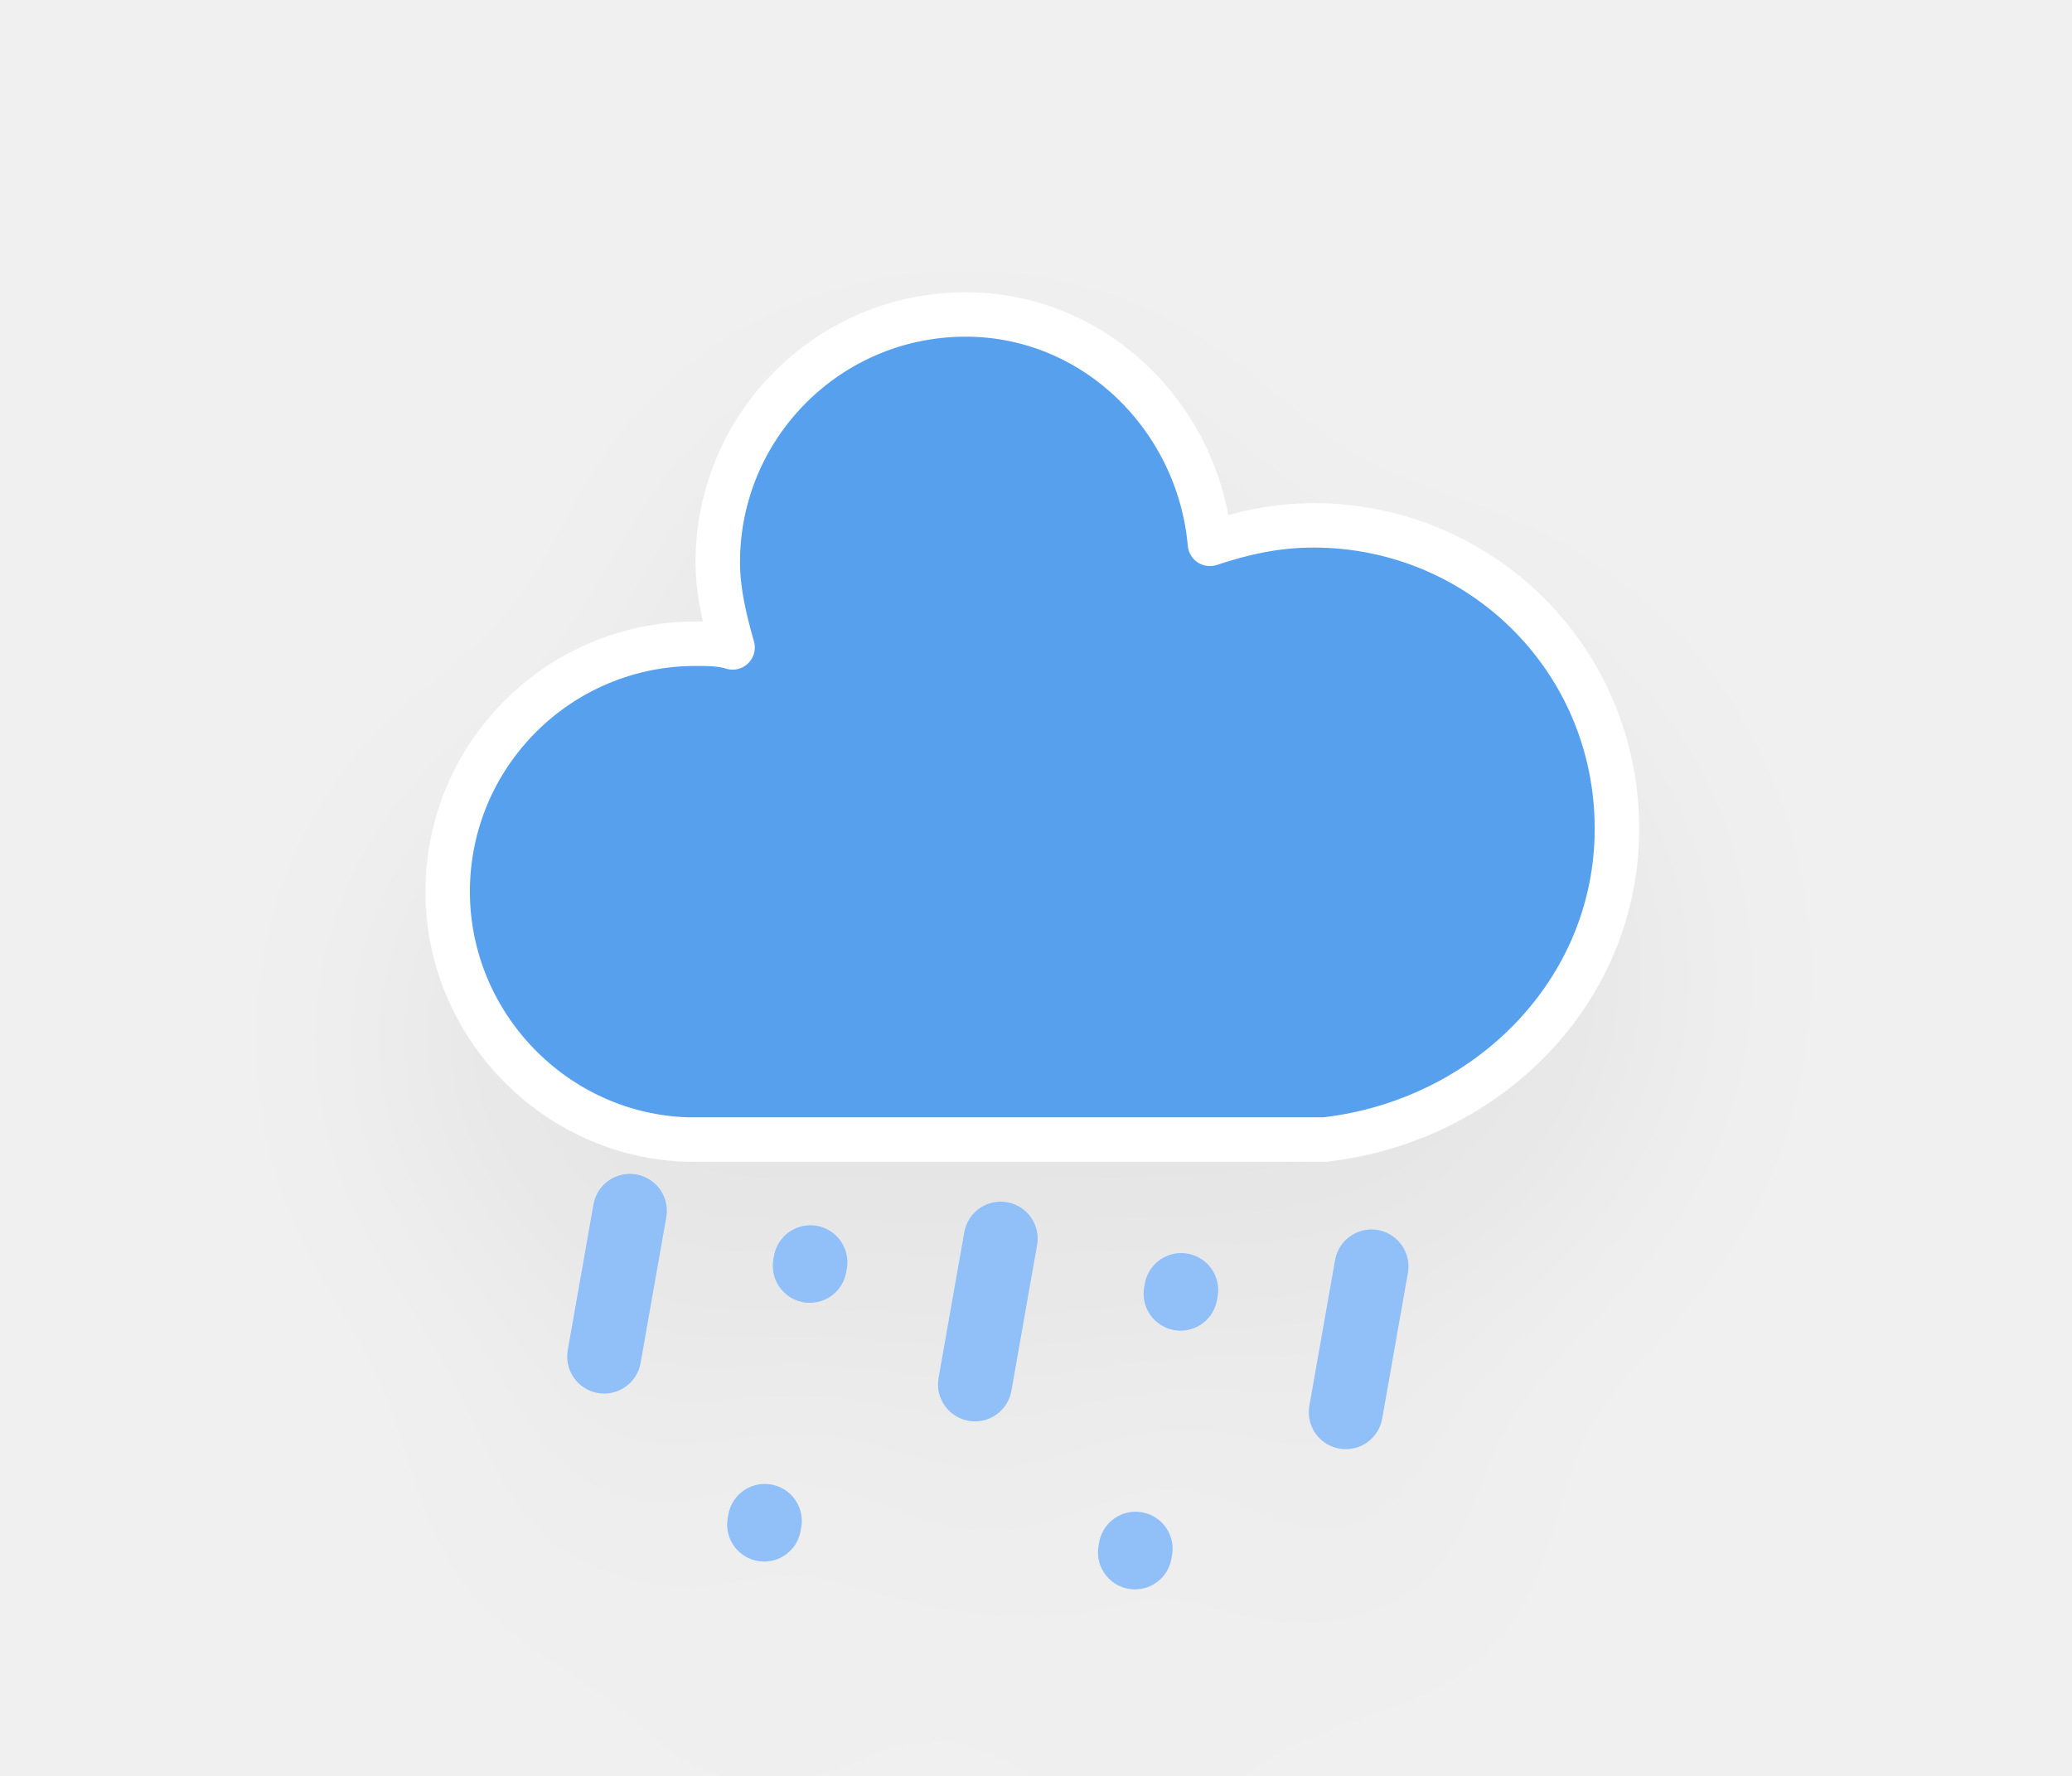
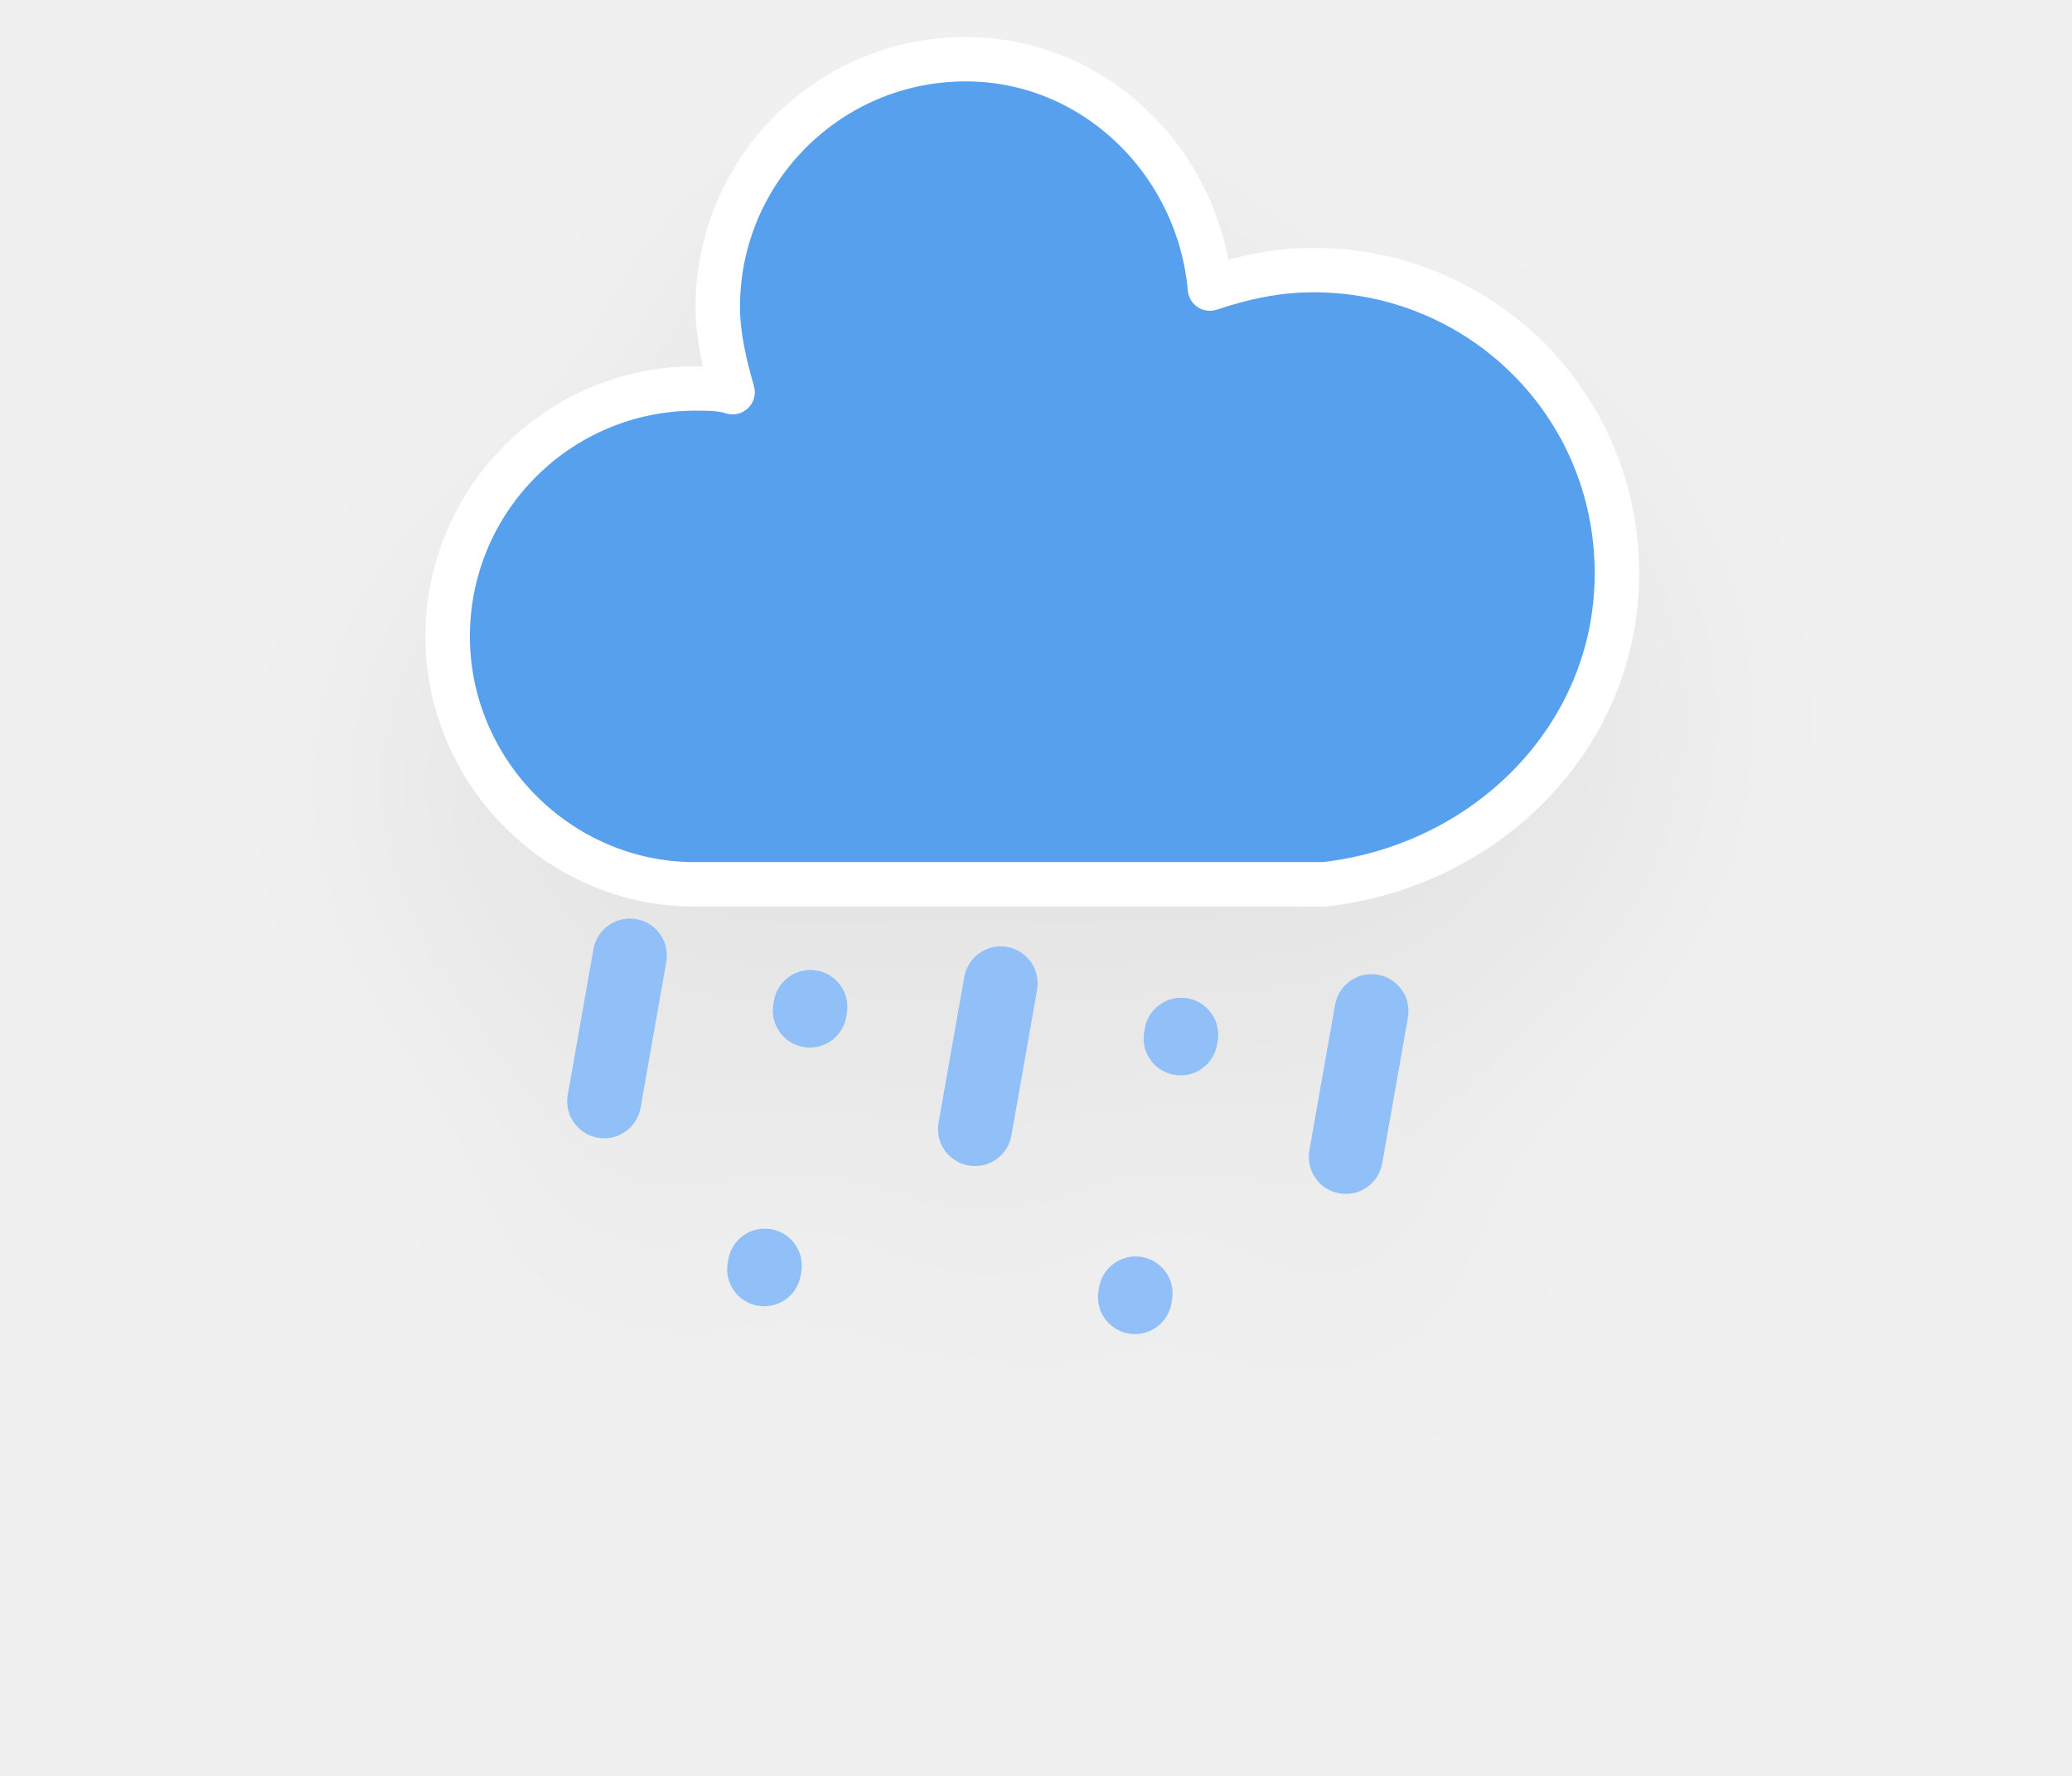
- <svg xmlns="http://www.w3.org/2000/svg" width="56" height="48" version="1.1">
+ <svg xmlns="http://www.w3.org/2000/svg" viewBox="0 6.9 56 48" width="56" height="48" version="1.1">
  <defs>
    <filter id="blur" x="-.247" y="-.228" width="1.494" height="1.576">
      <feGaussianBlur in="SourceAlpha" stdDeviation="3" />
      <feOffset dx="0" dy="4" result="offsetblur" />
      <feComponentTransfer>
        <feFuncA slope="0.05" type="linear" />
      </feComponentTransfer>
      <feMerge>
        <feMergeNode />
        <feMergeNode in="SourceGraphic" />
      </feMerge>
    </filter>
  </defs>
  <g transform="translate(16,-2)" filter="url(#blur)">
    <g class="am-weather-cloud-3">
      <path transform="translate(-20,-11)" d="m47.7 35.4c0-4.6-3.7-8.2-8.2-8.2-1 0-1.9 0.2-2.8 0.5-0.3-3.4-3.1-6.2-6.6-6.2-3.7 0-6.7 3-6.7 6.7 0 0.8 0.2 1.6 0.4 2.3-0.3-0.1-0.7-0.1-1-0.1-3.7 0-6.7 3-6.7 6.7 0 3.6 2.9 6.6 6.5 6.7h17.2c4.4-0.5 7.9-4 7.9-8.4z" fill="#57a0ee" stroke="#fff" stroke-linejoin="round" stroke-width="1.2" />
    </g>
    <g class="am-weather-sleet-2" transform="translate(-20,-10) rotate(10,-247.39,200.17)" fill="none" stroke="#91c0f8" stroke-linecap="round">
      <line class="am-weather-rain-1" transform="translate(-5,1)" y2="8" stroke-dasharray="0.1, 7" stroke-width="2" />
      <line class="am-weather-rain-1" transform="translate(5)" y2="8" stroke-dasharray="0.1, 7" stroke-width="2" />
    </g>
    <g class="am-weather-rain-3" transform="translate(-20,-10) rotate(10,-245.89,217.31)" fill="none" stroke="#91c0f8" stroke-dasharray="4, 7" stroke-linecap="round" stroke-width="2">
      <line class="am-weather-rain-1" transform="translate(-13,1)" y2="8" />
      <line class="am-weather-rain-2" transform="translate(-3,0)" y2="8" />
      <line class="am-weather-rain-2" transform="translate(7,-1)" y2="8" />
    </g>
  </g>
</svg>
